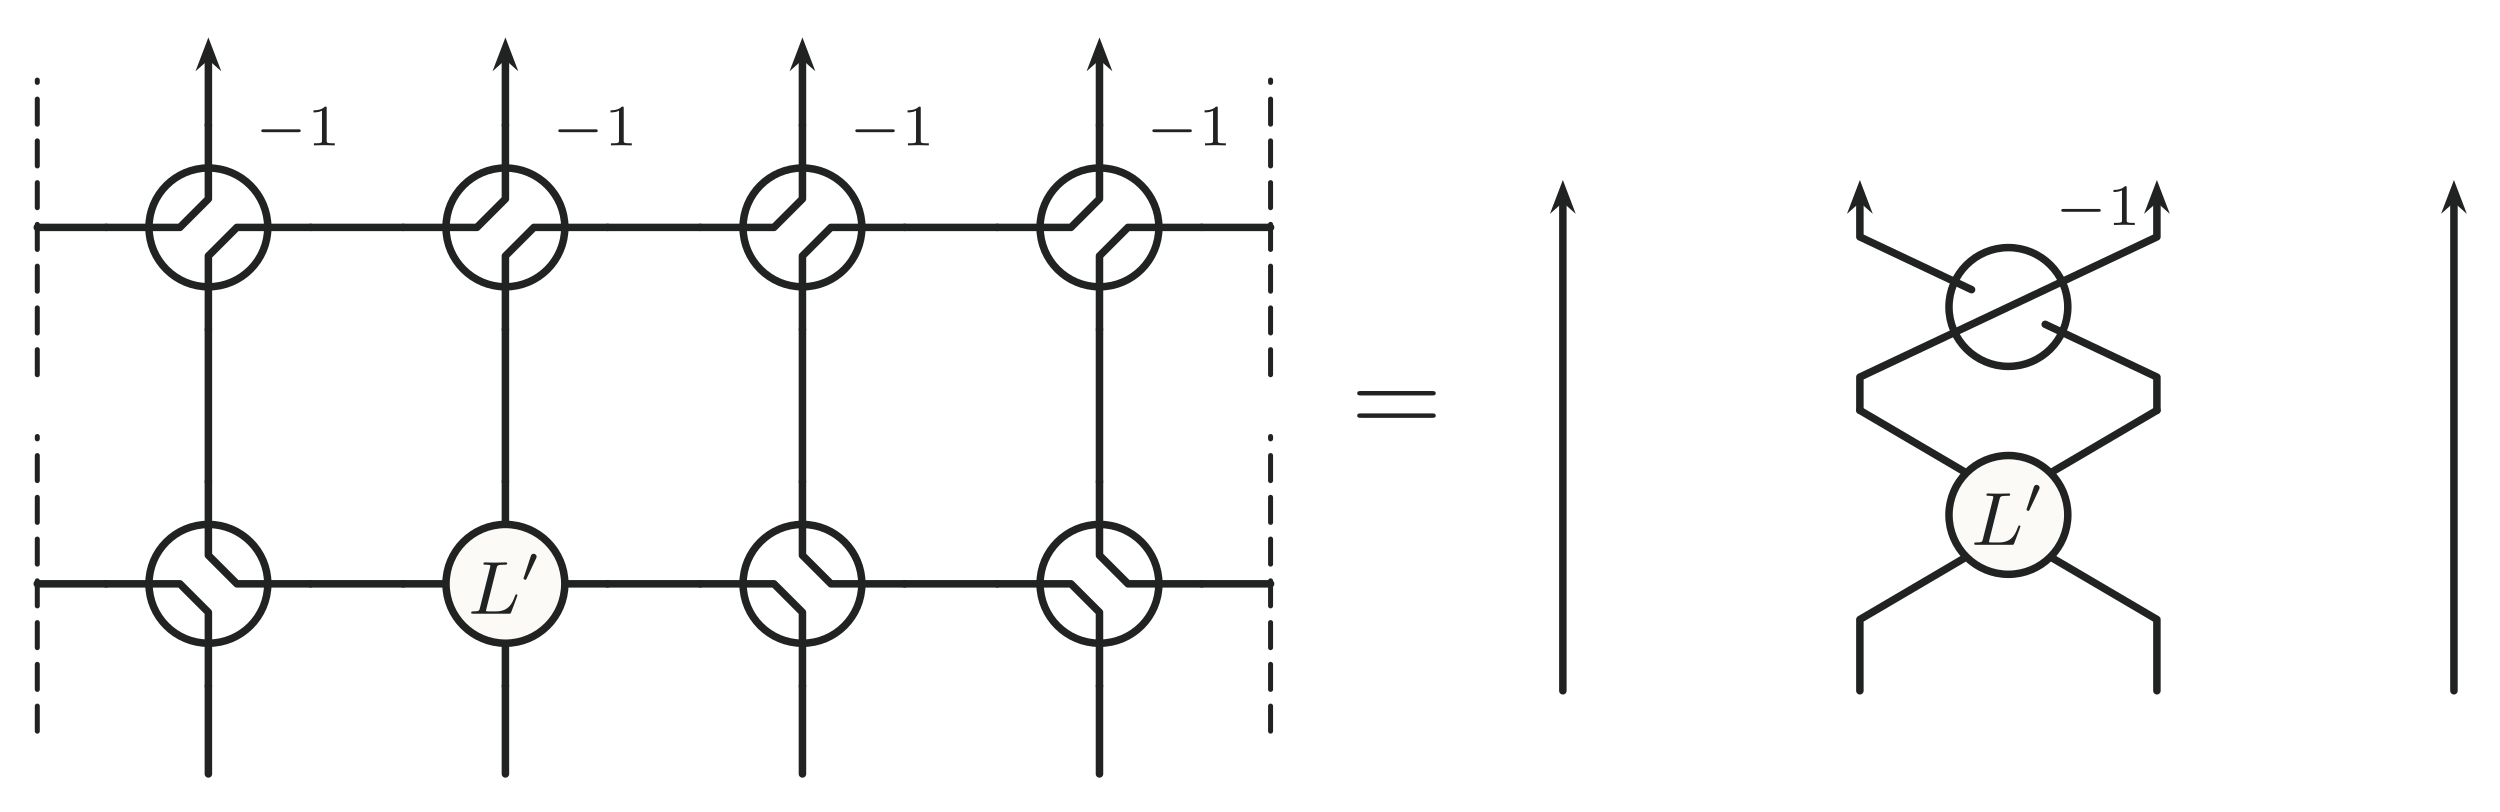
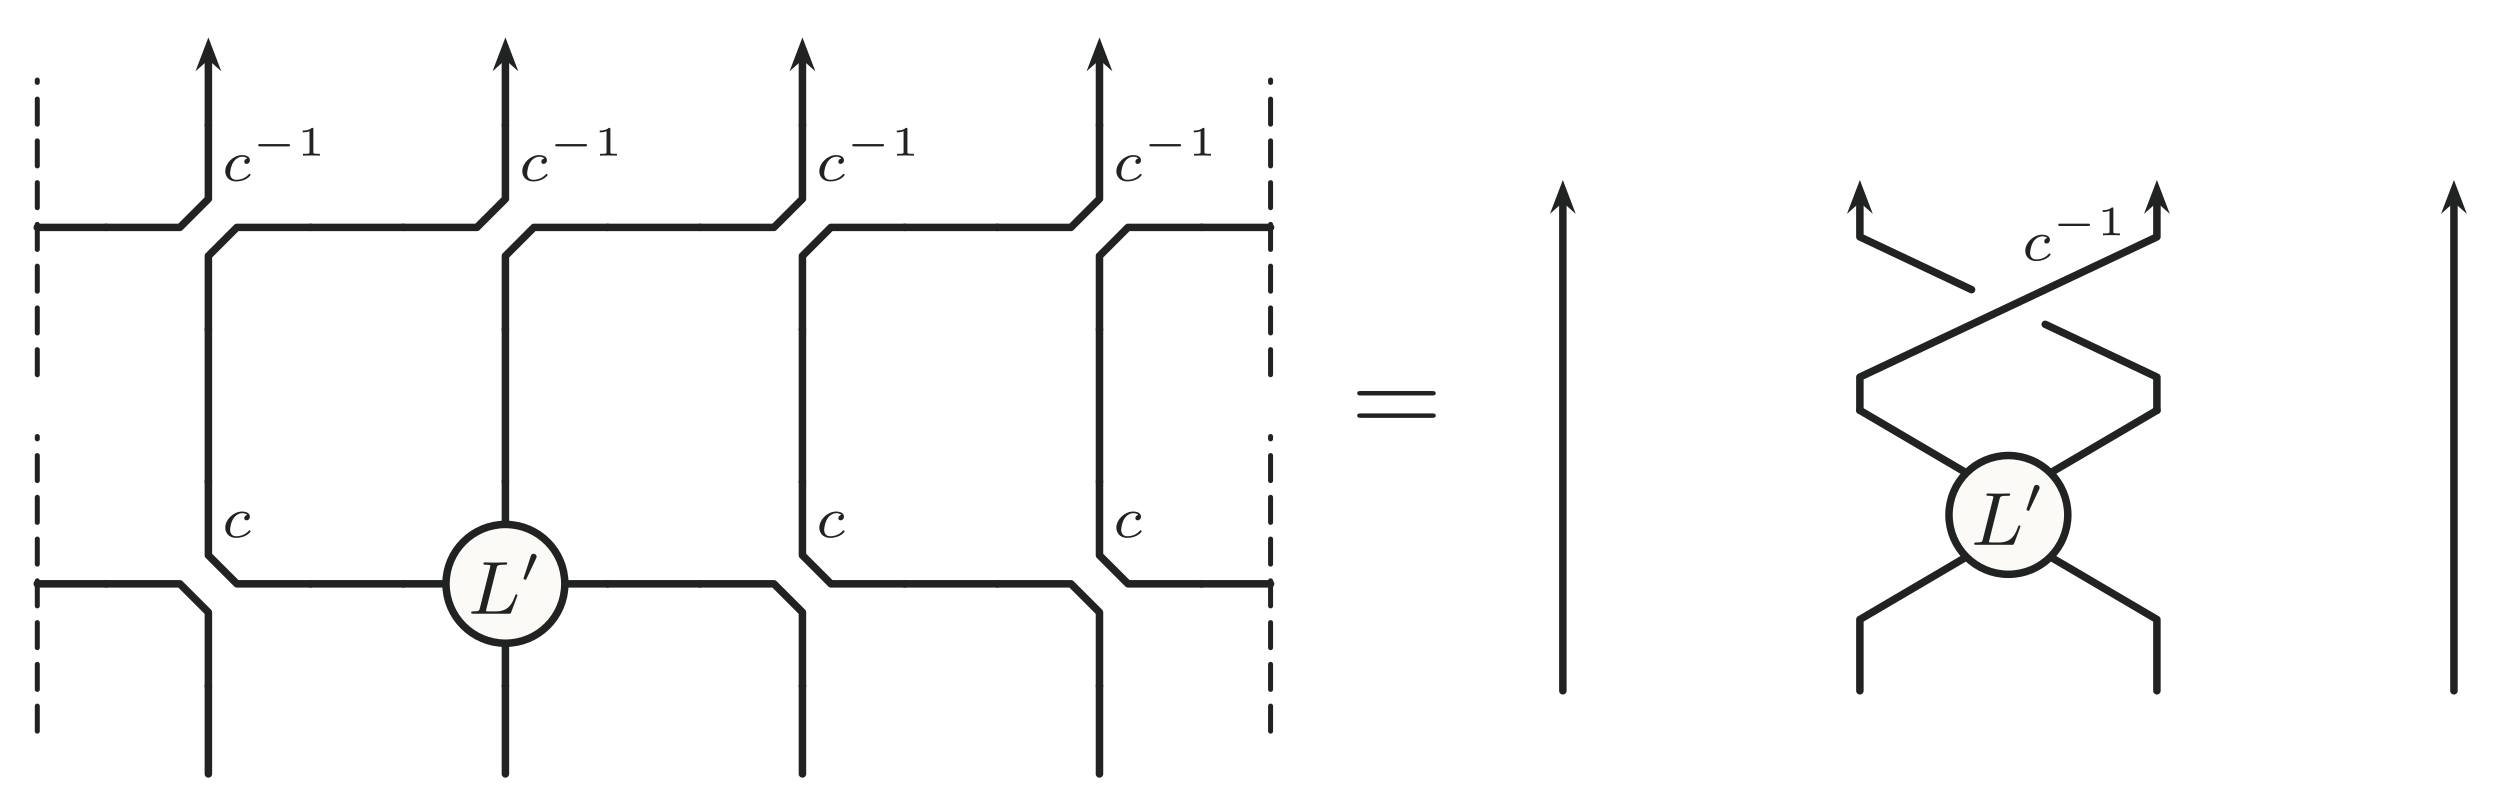
<svg xmlns="http://www.w3.org/2000/svg" xmlns:xlink="http://www.w3.org/1999/xlink" version="1.1" width="298.226pt" height="96.771pt" viewBox="-68.03 -68.03 298.226 96.771">
  <g fill="#202321" stroke="none">
    <defs>
      <path id="g0-61" d="M9.684-4.648C9.885-4.648 10.143-4.648 10.143-4.906C10.143-5.179 9.899-5.179 9.684-5.179H1.234C1.033-5.179 .775-5.179 .775-4.921C.775-4.648 1.019-4.648 1.234-4.648H9.684ZM9.684-1.98C9.885-1.98 10.143-1.98 10.143-2.238C10.143-2.511 9.899-2.511 9.684-2.511H1.234C1.033-2.511 .775-2.511 .775-2.252C.775-1.98 1.019-1.98 1.234-1.98H9.684Z" />
      <path id="g1-48" d="M1.877-2.809C1.919-2.899 1.931-2.965 1.931-3.001C1.931-3.186 1.763-3.341 1.566-3.341C1.327-3.341 1.255-3.132 1.231-3.049L.395-.49C.383-.454 .365-.406 .365-.383C.365-.281 .604-.233 .61-.233C.664-.233 .687-.287 .711-.335L1.877-2.809Z" />
      <path id="g2-76" d="M3.416-5.416C3.497-5.756 3.524-5.846 4.358-5.846C4.609-5.846 4.689-5.846 4.689-6.007C4.689-6.124 4.573-6.124 4.546-6.124C4.34-6.124 4.107-6.106 3.891-6.106S3.461-6.097 3.246-6.097C3.04-6.097 2.824-6.097 2.627-6.106C2.466-6.115 2.188-6.124 2.035-6.124C1.982-6.124 1.856-6.124 1.856-5.963C1.856-5.846 1.937-5.846 2.125-5.846C2.161-5.846 2.322-5.846 2.466-5.828C2.618-5.81 2.681-5.792 2.681-5.694C2.681-5.649 2.672-5.613 2.645-5.514L1.435-.681C1.354-.359 1.336-.278 .664-.278C.493-.278 .395-.278 .395-.117C.395 0 .484 0 .646 0H4.878C5.093 0 5.102-.009 5.174-.197C5.263-.421 5.909-2.125 5.909-2.197S5.846-2.313 5.783-2.313C5.694-2.313 5.685-2.277 5.613-2.098C5.308-1.3 4.914-.278 3.344-.278H2.457C2.331-.278 2.313-.278 2.277-.287C2.188-.296 2.161-.305 2.161-.368C2.161-.395 2.161-.412 2.206-.574L3.416-5.416Z" />
-       <path id="g3-0" d="M5.189-1.576C5.3-1.576 5.467-1.576 5.467-1.743C5.467-1.918 5.307-1.918 5.189-1.918H1.032C.921-1.918 .753-1.918 .753-1.75C.753-1.576 .914-1.576 1.032-1.576H5.189Z" />
-       <path id="g4-49" d="M2.336-4.435C2.336-4.624 2.322-4.631 2.127-4.631C1.681-4.191 1.046-4.184 .76-4.184V-3.933C.928-3.933 1.388-3.933 1.771-4.129V-.572C1.771-.342 1.771-.251 1.074-.251H.809V0C.934-.007 1.792-.028 2.05-.028C2.267-.028 3.145-.007 3.299 0V-.251H3.034C2.336-.251 2.336-.342 2.336-.572V-4.435Z" />
+       <path id="g3-0" d="M4.384-1.106C4.463-1.106 4.598-1.106 4.598-1.245S4.463-1.385 4.384-1.385H1.011C.932-1.385 .797-1.385 .797-1.245S.932-1.106 1.011-1.106H4.384Z" />
+       <path id="g4-99" d="M3.055-2.671C2.803-2.629 2.699-2.434 2.699-2.28C2.699-2.092 2.845-2.022 2.971-2.022C3.124-2.022 3.368-2.134 3.368-2.469C3.368-2.943 2.824-3.075 2.448-3.075C1.402-3.075 .432-2.113 .432-1.144C.432-.544 .851 .07 1.723 .07C2.901 .07 3.452-.621 3.452-.718C3.452-.76 3.389-.837 3.333-.837C3.292-.837 3.278-.823 3.222-.767C2.678-.126 1.862-.126 1.736-.126C1.234-.126 1.011-.467 1.011-.9C1.011-1.102 1.109-1.862 1.471-2.343C1.736-2.685 2.099-2.88 2.448-2.88C2.545-2.88 2.88-2.866 3.055-2.671Z" />
+       <path id="g5-49" d="M1.983-3.168C1.983-3.318 1.968-3.318 1.803-3.318C1.45-2.999 .897-2.999 .797-2.999H.712V-2.78H.797C.912-2.78 1.235-2.795 1.524-2.919V-.428C1.524-.274 1.524-.219 .996-.219H.747V0C1.021-.02 1.465-.02 1.753-.02S2.486-.02 2.76 0V-.219H2.511C1.983-.219 1.983-.274 1.983-.428V-3.168Z" />
    </defs>
    <g id="page1">
      <g stroke-miterlimit="10" transform="translate(-43.1721,1.615326)scale(0.996264,-0.996264)">
        <g fill="#202321" stroke="#202321">
          <g stroke-width="0.4">
            <g stroke-width="0.9">
              <g stroke-linecap="round">
                <g stroke-linejoin="round">
-                   <path d="M7.113 0C7.113 3.929 3.929 7.113 0 7.113S-7.113 3.929-7.113 0S-3.929-7.113 0-7.113S7.113-3.929 7.113 0ZM0 0" fill="none" />
+                   <g transform="translate(1.5879,5.57127)">
+                     <g stroke="none" transform="scale(-1.00375,1.00375)translate(-43.1721,1.615326)scale(-1,-1)">
+                       <g fill="#202321">
+                         <g stroke="none">
+                           <use x="-43.172" y="1.615" xlink:href="#g4-99" />
+                         </g>
+                       </g>
+                     </g>
+                   </g>
                  <path d="M0-12.234V-3.414L-3.414 0H-12.234" fill="none" />
                  <path d="M12.234 0H3.414L0 3.414V12.234" fill="none" />
                  <path d="M35.566-12.234V12.234" fill="none" />
                  <path d="M23.331 0H47.8" fill="none" />
                  <g fill="#fbfaf7">
                    <path d="M42.679 0C42.679 3.929 39.494 7.113 35.566 7.113C31.637 7.113 28.453 3.929 28.453 0S31.637-7.113 35.566-7.113C39.494-7.113 42.679-3.929 42.679 0ZM35.566 0" />
                  </g>
                  <g transform="translate(31.0715,-3.57831)">
                    <g stroke="none" transform="scale(-1.00375,1.00375)translate(-43.1721,1.615326)scale(-1,-1)">
                      <g fill="#202321">
                        <g stroke="none">
                          <use x="-43.172" y="1.615" xlink:href="#g2-76" />
                          <use x="-36.901" y="-2.194" xlink:href="#g1-48" />
                        </g>
                      </g>
                    </g>
                  </g>
-                   <path d="M78.245 0C78.245 3.929 75.06 7.113 71.132 7.113C67.203 7.113 64.019 3.929 64.019 0S67.203-7.113 71.132-7.113C75.06-7.113 78.245-3.929 78.245 0ZM71.132 0" fill="none" />
+                   <g transform="translate(72.71977,5.57127)">
+                     <g stroke="none" transform="scale(-1.00375,1.00375)translate(-43.1721,1.615326)scale(-1,-1)">
+                       <g fill="#202321">
+                         <g stroke="none">
+                           <use x="-43.172" y="1.615" xlink:href="#g4-99" />
+                         </g>
+                       </g>
+                     </g>
+                   </g>
                  <path d="M71.132-12.234V-3.414L67.718 0H58.897" fill="none" />
                  <path d="M83.366 0H74.546L71.132 3.414V12.234" fill="none" />
-                   <path d="M113.811 0C113.811 3.929 110.626 7.113 106.698 7.113C102.769 7.113 99.585 3.929 99.585 0S102.769-7.113 106.698-7.113C110.626-7.113 113.811-3.929 113.811 0ZM106.698 0" fill="none" />
+                   <g transform="translate(108.2857,5.57127)">
+                     <g stroke="none" transform="scale(-1.00375,1.00375)translate(-43.1721,1.615326)scale(-1,-1)">
+                       <g fill="#202321">
+                         <g stroke="none">
+                           <use x="-43.172" y="1.615" xlink:href="#g4-99" />
+                         </g>
+                       </g>
+                     </g>
+                   </g>
                  <path d="M106.698-12.234V-3.414L103.284 0H94.463" fill="none" />
                  <path d="M118.932 0H110.112L106.698 3.414V12.234" fill="none" />
                  <path d="M12.234 0H23.331" fill="none" />
                  <path d="M47.8 0H58.897" fill="none" />
                  <path d="M83.366 0H94.463" fill="none" />
-                   <path d="M7.113 42.679C7.113 46.608 3.929 49.792 0 49.792S-7.113 46.608-7.113 42.679C-7.113 38.751-3.929 35.566 0 35.566S7.113 38.751 7.113 42.679ZM0 42.679" fill="none" />
-                   <g transform="translate(5.57127,52.49835)">
-                     <g stroke="none" transform="scale(-1.00375,1.00375)translate(-43.1721,1.615326)scale(-1,-1)">
-                       <g fill="#202321">
-                         <g stroke="none">
-                           <use x="-43.172" y="1.615" xlink:href="#g3-0" />
-                           <use x="-36.945" y="1.615" xlink:href="#g4-49" />
+                   <g transform="translate(1.5879,48.2504)">
+                     <g stroke="none" transform="scale(-1.00375,1.00375)translate(-43.1721,1.615326)scale(-1,-1)">
+                       <g fill="#202321">
+                         <g stroke="none">
+                           <use x="-43.172" y="1.615" xlink:href="#g4-99" />
+                           <use x="-39.612" y="-1.391" xlink:href="#g3-0" />
+                           <use x="-34.215" y="-1.391" xlink:href="#g5-49" />
                        </g>
                      </g>
                    </g>
                  </g>
                  <path d="M0 30.445V39.265L3.414 42.679H12.234" fill="none" />
                  <path d="M-12.234 42.679H-3.414L0 46.093V54.914" fill="none" />
-                   <path d="M42.679 42.679C42.679 46.608 39.494 49.792 35.566 49.792C31.637 49.792 28.453 46.608 28.453 42.679C28.453 38.751 31.637 35.566 35.566 35.566C39.494 35.566 42.679 38.751 42.679 42.679ZM35.566 42.679" fill="none" />
-                   <g transform="translate(41.1372,52.49835)">
-                     <g stroke="none" transform="scale(-1.00375,1.00375)translate(-43.1721,1.615326)scale(-1,-1)">
-                       <g fill="#202321">
-                         <g stroke="none">
-                           <use x="-43.172" y="1.615" xlink:href="#g3-0" />
-                           <use x="-36.945" y="1.615" xlink:href="#g4-49" />
+                   <g transform="translate(37.15384,48.2504)">
+                     <g stroke="none" transform="scale(-1.00375,1.00375)translate(-43.1721,1.615326)scale(-1,-1)">
+                       <g fill="#202321">
+                         <g stroke="none">
+                           <use x="-43.172" y="1.615" xlink:href="#g4-99" />
+                           <use x="-39.612" y="-1.391" xlink:href="#g3-0" />
+                           <use x="-34.215" y="-1.391" xlink:href="#g5-49" />
                        </g>
                      </g>
                    </g>
                  </g>
                  <path d="M35.566 30.445V39.265L38.98 42.679H47.8" fill="none" />
                  <path d="M23.331 42.679H32.152L35.566 46.093V54.914" fill="none" />
-                   <path d="M78.245 42.679C78.245 46.608 75.06 49.792 71.132 49.792C67.203 49.792 64.019 46.608 64.019 42.679C64.019 38.751 67.203 35.566 71.132 35.566C75.06 35.566 78.245 38.751 78.245 42.679ZM71.132 42.679" fill="none" />
-                   <g transform="translate(76.70314,52.49835)">
-                     <g stroke="none" transform="scale(-1.00375,1.00375)translate(-43.1721,1.615326)scale(-1,-1)">
-                       <g fill="#202321">
-                         <g stroke="none">
-                           <use x="-43.172" y="1.615" xlink:href="#g3-0" />
-                           <use x="-36.945" y="1.615" xlink:href="#g4-49" />
+                   <g transform="translate(72.71977,48.2504)">
+                     <g stroke="none" transform="scale(-1.00375,1.00375)translate(-43.1721,1.615326)scale(-1,-1)">
+                       <g fill="#202321">
+                         <g stroke="none">
+                           <use x="-43.172" y="1.615" xlink:href="#g4-99" />
+                           <use x="-39.612" y="-1.391" xlink:href="#g3-0" />
+                           <use x="-34.215" y="-1.391" xlink:href="#g5-49" />
                        </g>
                      </g>
                    </g>
                  </g>
                  <path d="M71.132 30.445V39.265L74.546 42.679H83.366" fill="none" />
                  <path d="M58.897 42.679H67.718L71.132 46.093V54.914" fill="none" />
-                   <path d="M113.811 42.679C113.811 46.608 110.626 49.792 106.698 49.792C102.769 49.792 99.585 46.608 99.585 42.679C99.585 38.751 102.769 35.566 106.698 35.566C110.626 35.566 113.811 38.751 113.811 42.679ZM106.698 42.679" fill="none" />
-                   <g transform="translate(112.2691,52.49835)">
-                     <g stroke="none" transform="scale(-1.00375,1.00375)translate(-43.1721,1.615326)scale(-1,-1)">
-                       <g fill="#202321">
-                         <g stroke="none">
-                           <use x="-43.172" y="1.615" xlink:href="#g3-0" />
-                           <use x="-36.945" y="1.615" xlink:href="#g4-49" />
+                   <g transform="translate(108.2857,48.2504)">
+                     <g stroke="none" transform="scale(-1.00375,1.00375)translate(-43.1721,1.615326)scale(-1,-1)">
+                       <g fill="#202321">
+                         <g stroke="none">
+                           <use x="-43.172" y="1.615" xlink:href="#g4-99" />
+                           <use x="-39.612" y="-1.391" xlink:href="#g3-0" />
+                           <use x="-34.215" y="-1.391" xlink:href="#g5-49" />
                        </g>
                      </g>
                    </g>
                  </g>
                  <path d="M106.698 30.445V39.265L110.112 42.679H118.932" fill="none" />
                  <path d="M94.463 42.679H103.284L106.698 46.093V54.914" fill="none" />
                  <path d="M12.234 42.679H23.331" fill="none" />
                  <path d="M47.8 42.679H58.897" fill="none" />
                  <path d="M83.366 42.679H94.463" fill="none" />
                  <path d="M0 12.234V30.445" fill="none" />
                  <path d="M0-12.234V-22.762" fill="none" />
                  <path d="M0 54.914V63.019" fill="none" />
                  <g transform="matrix(0.0,1.0,-1.0,0.0,0.0,61.44139)">
                    <g stroke-dasharray="none" stroke-dashoffset="0.0">
                      <g stroke-linejoin="miter">
                        <g stroke-width="0.675">
                          <path d="M3.039 0L1.09 .742L1.747 0L1.09-.742Z" />
                        </g>
                      </g>
                    </g>
                  </g>
                  <path d="M35.566 12.234V30.445" fill="none" />
                  <path d="M35.566-12.234V-22.762" fill="none" />
                  <path d="M35.566 54.914V63.019" fill="none" />
                  <g transform="matrix(0.0,1.0,-1.0,0.0,35.56592,61.44139)">
                    <g stroke-dasharray="none" stroke-dashoffset="0.0">
                      <g stroke-linejoin="miter">
                        <g stroke-width="0.675">
                          <path d="M3.039 0L1.09 .742L1.747 0L1.09-.742Z" />
                        </g>
                      </g>
                    </g>
                  </g>
                  <path d="M71.132 12.234V30.445" fill="none" />
                  <path d="M71.132-12.234V-22.762" fill="none" />
                  <path d="M71.132 54.914V63.019" fill="none" />
                  <g transform="matrix(0.0,1.0,-1.0,0.0,71.13185,61.44139)">
                    <g stroke-dasharray="none" stroke-dashoffset="0.0">
                      <g stroke-linejoin="miter">
                        <g stroke-width="0.675">
                          <path d="M3.039 0L1.09 .742L1.747 0L1.09-.742Z" />
                        </g>
                      </g>
                    </g>
                  </g>
                  <path d="M106.698 12.234V30.445" fill="none" />
                  <path d="M106.698-12.234V-22.762" fill="none" />
                  <path d="M106.698 54.914V63.019" fill="none" />
                  <g transform="matrix(0.0,1.0,-1.0,0.0,106.6978,61.44139)">
                    <g stroke-dasharray="none" stroke-dashoffset="0.0">
                      <g stroke-linejoin="miter">
                        <g stroke-width="0.675">
                          <path d="M3.039 0L1.09 .742L1.747 0L1.09-.742Z" />
                        </g>
                      </g>
                    </g>
                  </g>
                  <path d="M-12.234 0H-20.486" fill="none" />
                  <path d="M118.932 0H127.184" fill="none" />
                  <g stroke-dasharray="3.0,2.0" stroke-dashoffset="0.0">
                    <g stroke-width="0.6">
                      <path d="M-20.486-17.641V17.641" fill="none" />
                    </g>
                  </g>
                  <g stroke-dasharray="3.0,2.0" stroke-dashoffset="0.0">
                    <g stroke-width="0.6">
                      <path d="M127.184-17.641V17.641" fill="none" />
                    </g>
                  </g>
                  <path d="M-12.234 42.679H-20.486" fill="none" />
                  <path d="M118.932 42.679H127.184" fill="none" />
                  <g stroke-dasharray="3.0,2.0" stroke-dashoffset="0.0">
                    <g stroke-width="0.6">
                      <path d="M-20.486 25.039V60.32" fill="none" />
                    </g>
                  </g>
                  <g stroke-dasharray="3.0,2.0" stroke-dashoffset="0.0">
                    <g stroke-width="0.6">
                      <path d="M127.184 25.039V60.32" fill="none" />
                    </g>
                  </g>
                  <g transform="translate(136.7805,17.88753)">
                    <g stroke="none" transform="scale(-1.00375,1.00375)translate(-43.1721,1.615326)scale(-1,-1)">
                      <g fill="#202321">
                        <g stroke="none">
                          <use x="-43.172" y="1.615" xlink:href="#g0-61" />
                        </g>
                      </g>
                    </g>
                  </g>
                  <path d="M162.181-12.804V45.948" fill="none" />
                  <g transform="matrix(0.0,1.0,-1.0,0.0,162.1806,44.37001)">
                    <g stroke-dasharray="none" stroke-dashoffset="0.0">
                      <g stroke-linejoin="miter">
                        <g stroke-width="0.675">
                          <path d="M3.039 0L1.09 .742L1.747 0L1.09-.742Z" />
                        </g>
                      </g>
                    </g>
                  </g>
                  <path d="M268.878-12.804V45.948" fill="none" />
                  <g transform="matrix(0.0,1.0,-1.0,0.0,268.8784,44.37001)">
                    <g stroke-dasharray="none" stroke-dashoffset="0.0">
                      <g stroke-linejoin="miter">
                        <g stroke-width="0.675">
                          <path d="M3.039 0L1.09 .742L1.747 0L1.09-.742Z" />
                        </g>
                      </g>
                    </g>
                  </g>
                  <path d="M197.747-12.804V-4.268L210.502 3.224" fill="none" />
                  <path d="M233.312-12.804V-4.268L220.557 3.224" fill="none" />
                  <path d="M210.502 13.279L197.747 20.771" fill="none" />
                  <path d="M220.557 13.279L233.312 20.771" fill="none" />
                  <g fill="#fbfaf7">
                    <path d="M222.643 8.252C222.643 12.18 219.458 15.365 215.53 15.365S208.416 12.18 208.416 8.252S211.601 1.138 215.53 1.138S222.643 4.323 222.643 8.252ZM215.53 8.252" />
                  </g>
                  <g transform="translate(211.0351,4.67323)">
                    <g stroke="none" transform="scale(-1.00375,1.00375)translate(-43.1721,1.615326)scale(-1,-1)">
                      <g fill="#202321">
                        <g stroke="none">
                          <use x="-43.172" y="1.615" xlink:href="#g2-76" />
                          <use x="-36.901" y="-2.194" xlink:href="#g1-48" />
                        </g>
                      </g>
                    </g>
                  </g>
-                   <path d="M222.643 33.148C222.643 37.076 219.458 40.261 215.53 40.261S208.416 37.076 208.416 33.148C208.416 29.219 211.601 26.035 215.53 26.035S222.643 29.219 222.643 33.148ZM215.53 33.148" fill="none" />
-                   <g transform="translate(221.1008,42.96693)">
-                     <g stroke="none" transform="scale(-1.00375,1.00375)translate(-43.1721,1.615326)scale(-1,-1)">
-                       <g fill="#202321">
-                         <g stroke="none">
-                           <use x="-43.172" y="1.615" xlink:href="#g3-0" />
-                           <use x="-36.945" y="1.615" xlink:href="#g4-49" />
+                   <g transform="translate(217.1174,38.71896)">
+                     <g stroke="none" transform="scale(-1.00375,1.00375)translate(-43.1721,1.615326)scale(-1,-1)">
+                       <g fill="#202321">
+                         <g stroke="none">
+                           <use x="-43.172" y="1.615" xlink:href="#g4-99" />
+                           <use x="-39.612" y="-1.391" xlink:href="#g3-0" />
+                           <use x="-34.215" y="-1.391" xlink:href="#g5-49" />
                        </g>
                      </g>
                    </g>
                  </g>
                  <path d="M197.747 20.771V24.754L233.312 41.541V45.948" fill="none" />
                  <g transform="matrix(0.0,1.0,-1.0,0.0,233.3125,44.37001)">
                    <g stroke-dasharray="none" stroke-dashoffset="0.0">
                      <g stroke-linejoin="miter">
                        <g stroke-width="0.675">
                          <path d="M3.039 0L1.09 .742L1.747 0L1.09-.742Z" />
                        </g>
                      </g>
                    </g>
                  </g>
                  <path d="M233.312 20.771V24.754L219.94 31.071" fill="none" />
                  <path d="M211.119 35.225L197.747 41.541V45.948" fill="none" />
                  <g transform="matrix(0.0,1.0,-1.0,0.0,197.7465,44.37001)">
                    <g stroke-dasharray="none" stroke-dashoffset="0.0">
                      <g stroke-linejoin="miter">
                        <g stroke-width="0.675">
                          <path d="M3.039 0L1.09 .742L1.747 0L1.09-.742Z" />
                        </g>
                      </g>
                    </g>
                  </g>
                </g>
              </g>
            </g>
          </g>
        </g>
      </g>
    </g>
  </g>
</svg>
